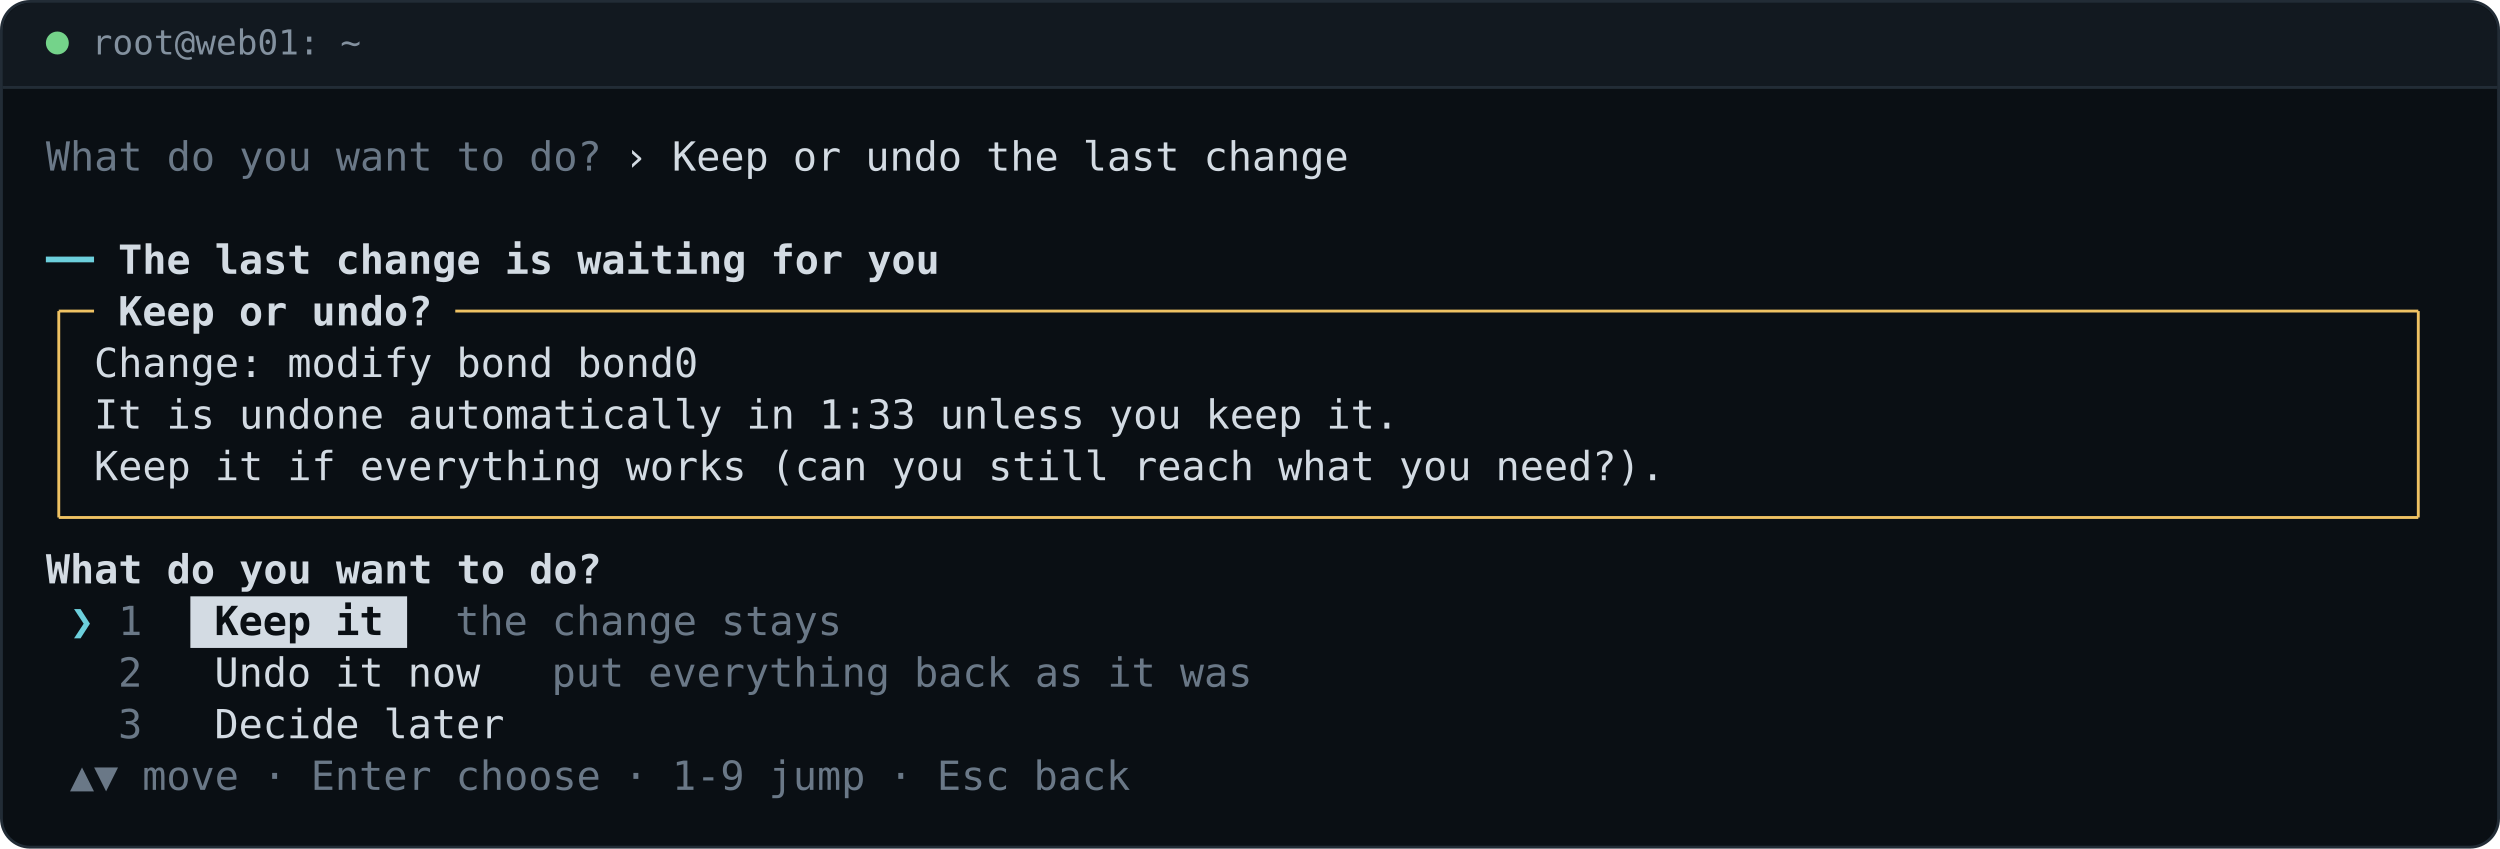
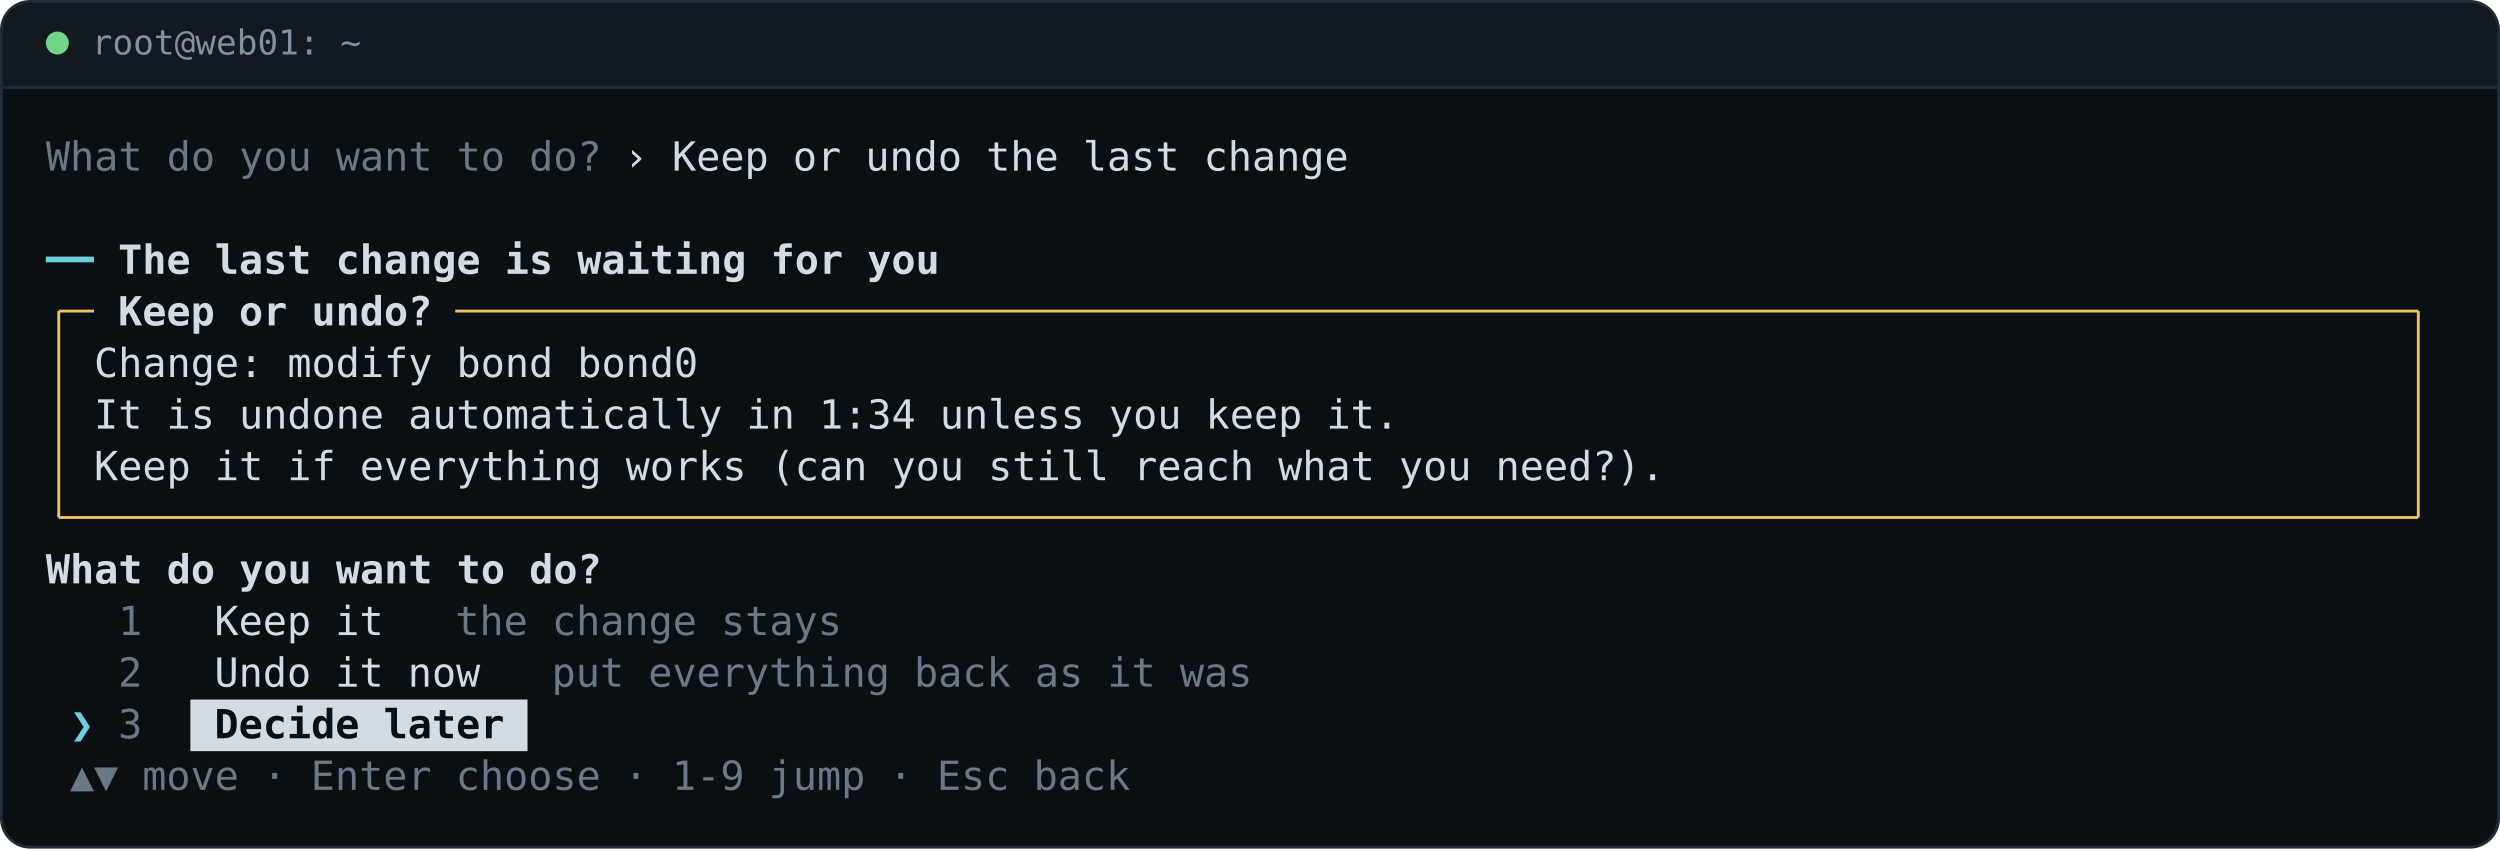
<svg xmlns="http://www.w3.org/2000/svg" viewBox="0 0 872 296" width="872" height="296" role="img" xml:space="preserve">
  <style>text{font-family:ui-monospace,SFMono-Regular,"SF Mono",Menlo,Consolas,"DejaVu Sans Mono","Liberation Mono",monospace;font-size:14px;white-space:pre}.bar{font-size:12px;fill:#83919F}</style>
  <g fill="#D3DBE3">
    <rect x=".5" y=".5" width="871" height="295" rx="10" fill="#0A0F14" stroke="#222C36" />
    <path d="M1 30 V11 A10 10 0 0 1 11 1 H861 A10 10 0 0 1 871 11 V30 Z" fill="#121920" />
    <path d="M1 30.5 H871" stroke="#222C36" />
    <circle cx="20" cy="15" r="4" fill="#74D38A" />
    <text x="32" y="19" class="bar">root@web01: ~</text>
-     <rect x="66.4" y="208" width="75.6" height="18" fill="#D3DBE3" />
+     <rect x="66.4" y="244" width="117.6" height="18" fill="#D3DBE3" />
    <path d="M16 90.5H32.8" stroke="#6CCFDC" stroke-width="2" fill="none" />
    <path d="M20.5 108.5H32.8M158.8 108.5H843.5M20.5 180.5H843.5M20.5 108.5V180.5M843.5 108.5V180.5" stroke="#EFC263" stroke-width="1" fill="none" />
    <text x="16" y="59.5" textLength="193.2" fill="#6A7887">What do you want to do?</text>
    <text x="221.8" y="59.5" text-anchor="middle">›</text>
    <text x="234.4" y="59.5" textLength="235.2">Keep or undo the last change</text>
    <text x="41.2" y="95.5" textLength="285.6" font-weight="700">The last change is waiting for you</text>
    <text x="41.2" y="113.5" textLength="109.2" font-weight="700">Keep or undo?</text>
    <text x="32.8" y="131.5" textLength="210">Change: modify bond bond0</text>
-     <text x="32.8" y="149.5" textLength="453.6">It is undone automatically in 1:33 unless you keep it.</text>
+     <text x="32.8" y="149.5" textLength="453.6">It is undone automatically in 1:34 unless you keep it.</text>
    <text x="32.8" y="167.5" textLength="546">Keep it if everything works (can you still reach what you need?).</text>
    <text x="16" y="203.5" textLength="193.2" font-weight="700">What do you want to do?</text>
-     <text x="28.6" y="221.5" text-anchor="middle" fill="#6CCFDC">❯</text>
    <text x="41.2" y="221.5" textLength="8.4" fill="#6A7887">1</text>
-     <text x="74.8" y="221.5" textLength="58.8" fill="#0A0F14" font-weight="700">Keep it</text>
+     <text x="74.8" y="221.5" textLength="58.8">Keep it</text>
    <text x="158.8" y="221.5" textLength="134.4" fill="#6A7887">the change stays</text>
    <text x="41.2" y="239.5" textLength="8.4" fill="#6A7887">2</text>
    <text x="74.8" y="239.5" textLength="92.4">Undo it now</text>
    <text x="192.4" y="239.5" textLength="243.6" fill="#6A7887">put everything back as it was</text>
+     <text x="28.6" y="257.5" text-anchor="middle" fill="#6CCFDC">❯</text>
    <text x="41.2" y="257.5" textLength="8.4" fill="#6A7887">3</text>
-     <text x="74.8" y="257.5" textLength="100.8">Decide later</text>
+     <text x="74.8" y="257.5" textLength="100.8" fill="#0A0F14" font-weight="700">Decide later</text>
    <text x="28.6" y="275.5" text-anchor="middle" fill="#6A7887">▲</text>
    <text x="37" y="275.5" text-anchor="middle" fill="#6A7887">▼</text>
    <text x="49.6" y="275.5" textLength="33.6" fill="#6A7887">move</text>
    <text x="95.8" y="275.5" text-anchor="middle" fill="#6A7887">·</text>
    <text x="108.4" y="275.5" textLength="100.8" fill="#6A7887">Enter choose</text>
    <text x="221.8" y="275.5" text-anchor="middle" fill="#6A7887">·</text>
    <text x="234.4" y="275.5" textLength="67.2" fill="#6A7887">1-9 jump</text>
    <text x="314.2" y="275.5" text-anchor="middle" fill="#6A7887">·</text>
    <text x="326.8" y="275.5" textLength="67.2" fill="#6A7887">Esc back</text>
  </g>
</svg>
